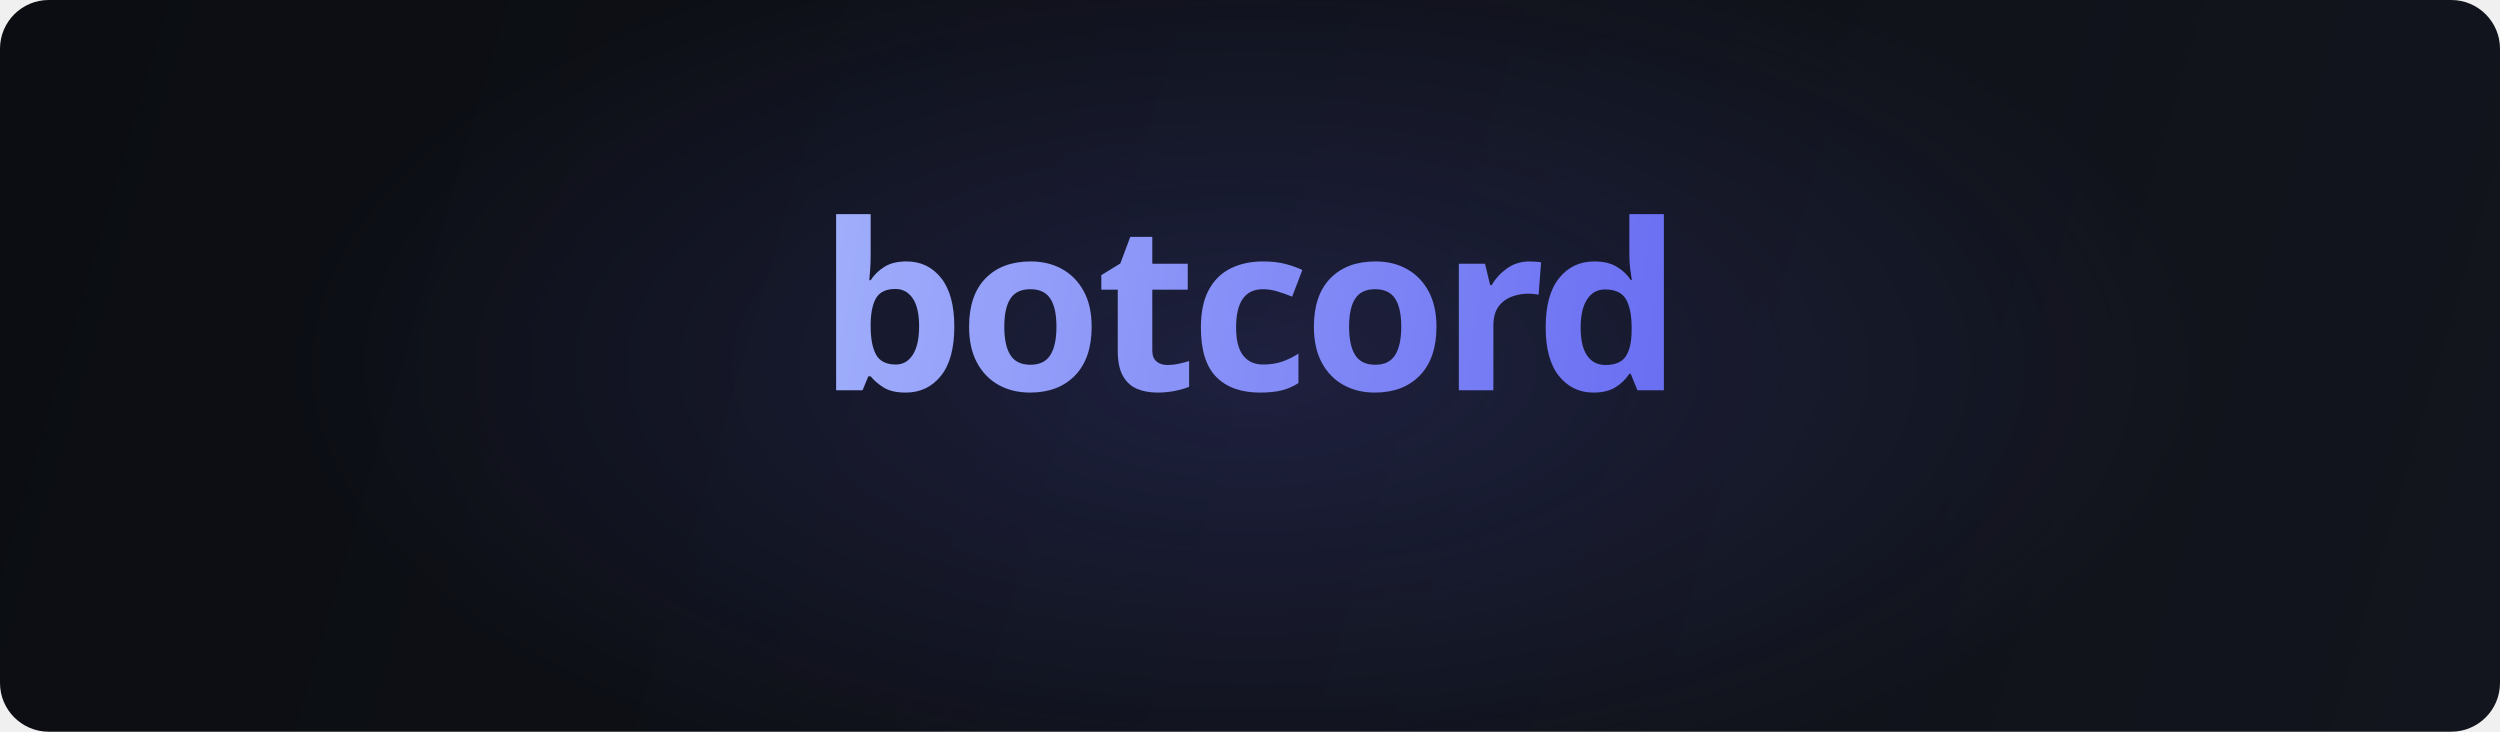
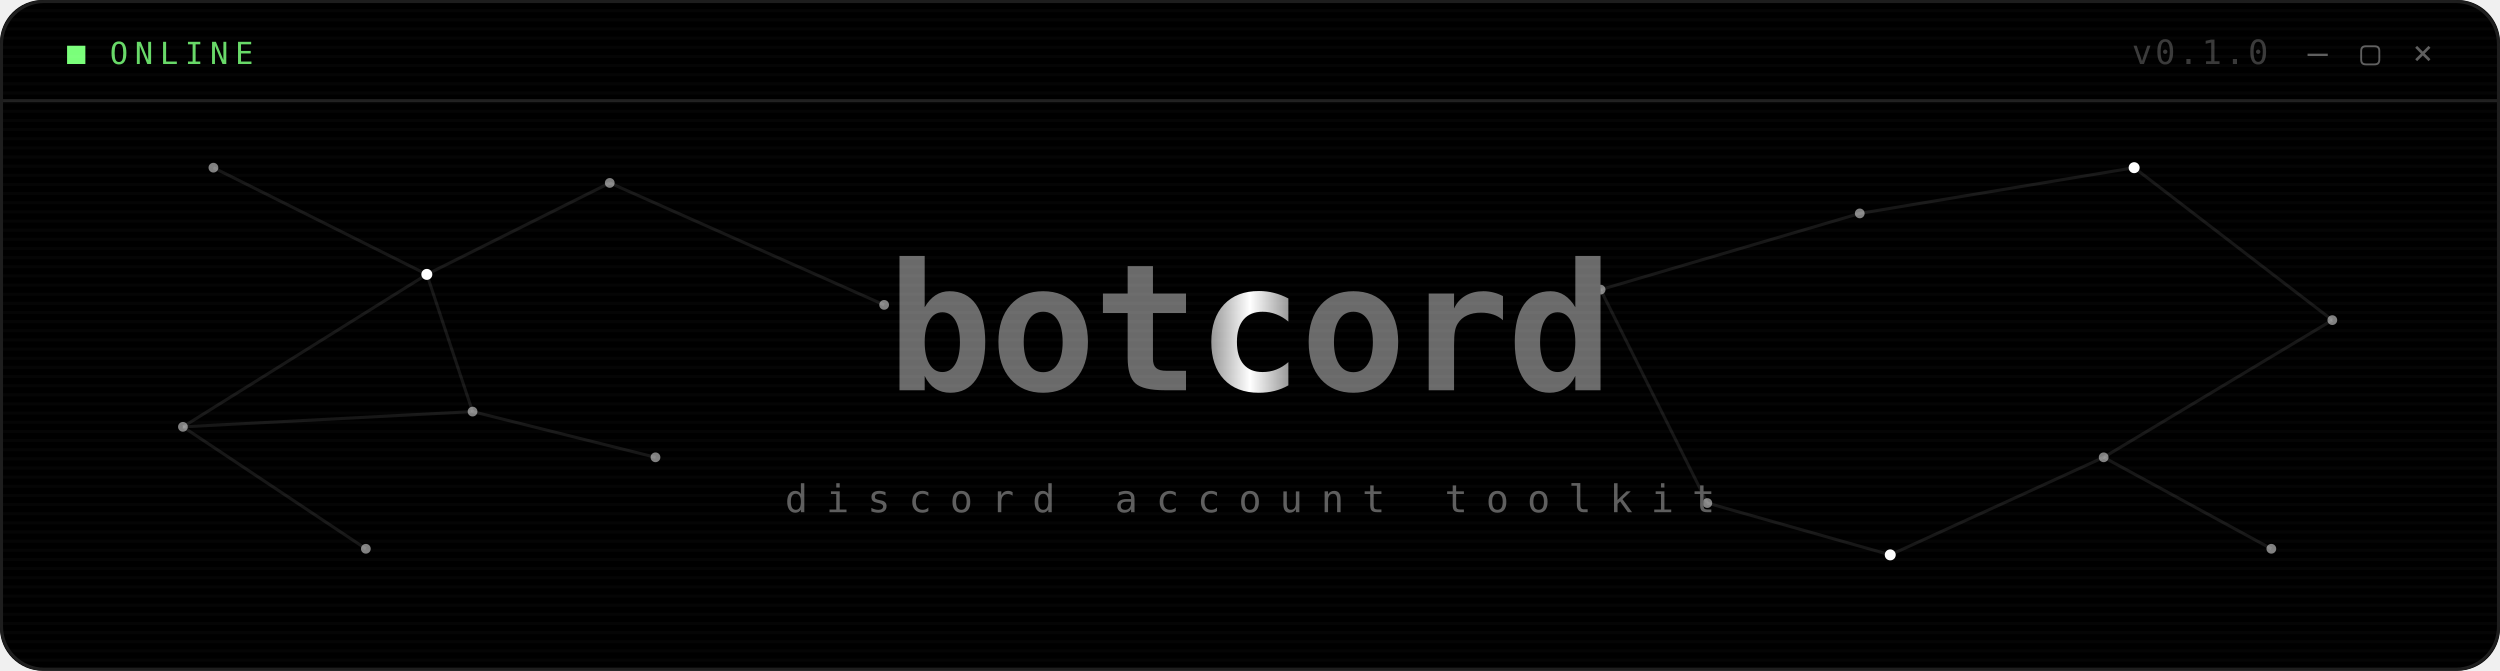
- <svg xmlns="http://www.w3.org/2000/svg" width="820" height="240" viewBox="0 0 820 240" fill="none">
+ <svg xmlns="http://www.w3.org/2000/svg" width="820" height="220" viewBox="0 0 820 220" fill="none">
  <defs>
-     <linearGradient id="bg" x1="0" y1="0" x2="820" y2="240" gradientUnits="userSpaceOnUse">
-       <stop offset="0" stop-color="#0b0d12" />
-       <stop offset="1" stop-color="#12151d" />
+     <linearGradient id="shimmer" x1="0" y1="0" x2="1" y2="0">
+       <stop offset="0" stop-color="#6a6a6a" />
+       <stop offset="0.42" stop-color="#6a6a6a" />
+       <stop offset="0.5" stop-color="#ffffff" />
+       <stop offset="0.58" stop-color="#6a6a6a" />
+       <stop offset="1" stop-color="#6a6a6a" />
+       <animateTransform attributeName="gradientTransform" type="translate" values="-1 0;1 0" dur="3.2s" repeatCount="indefinite" />
    </linearGradient>
-     <linearGradient id="wm" x1="240" y1="100" x2="580" y2="150" gradientUnits="userSpaceOnUse">
-       <stop offset="0" stop-color="#a5b4fc" />
-       <stop offset="1" stop-color="#6366f1" />
-     </linearGradient>
-     <radialGradient id="glow" cx="0.5" cy="0.5" r="0.5">
-       <stop offset="0" stop-color="#6366f1" stop-opacity="0.18" />
-       <stop offset="1" stop-color="#6366f1" stop-opacity="0" />
-     </radialGradient>
+     <pattern id="scan" width="3" height="3" patternUnits="userSpaceOnUse">
+       <rect width="3" height="1" fill="#ffffff" opacity="0.022" />
+     </pattern>
+     <clipPath id="frame">
+       <rect width="820" height="220" rx="14" />
+     </clipPath>
  </defs>
-   <rect width="820" height="240" rx="16" fill="url(#bg)" />
-   <ellipse cx="410" cy="120" rx="320" ry="150" fill="url(#glow)" />
-   <text x="410" y="128" text-anchor="middle" font-family="'Segoe UI',system-ui,-apple-system,BlinkMacSystemFont,sans-serif" font-size="76" font-weight="800" letter-spacing="-2" fill="url(#wm)">botcord</text>
-   <rect x="290" y="150" height="3" rx="1.5" fill="#6366f1" width="0">
-     <animate attributeName="width" from="0" to="240" dur="0.9s" begin="0.3s" fill="freeze" />
-     <animate attributeName="x" from="410" to="290" dur="0.9s" begin="0.3s" fill="freeze" />
-   </rect>
-   <text x="410" y="188" text-anchor="middle" font-family="'Segoe UI',system-ui,-apple-system,BlinkMacSystemFont,sans-serif" font-size="16" font-weight="400" letter-spacing="3" fill="#8b94a8" opacity="0">
-     LOCAL DISCORD ACCOUNT TOOLKIT
-     <animate attributeName="opacity" from="0" to="1" dur="0.8s" begin="1.1s" fill="freeze" />
-   </text>
+   <g clip-path="url(#frame)">
+     <rect width="820" height="220" fill="#000000" />
+     <g stroke="#ffffff" stroke-opacity="0.09" stroke-width="1">
+       <animateTransform attributeName="transform" type="translate" values="0 0; 6 -4; 0 3; 0 0" dur="16s" repeatCount="indefinite" />
+       <line x1="70" y1="55" x2="140" y2="90" />
+       <line x1="140" y1="90" x2="155" y2="135" />
+       <line x1="155" y1="135" x2="60" y2="140" />
+       <line x1="60" y1="140" x2="120" y2="180" />
+       <line x1="155" y1="135" x2="215" y2="150" />
+       <line x1="140" y1="90" x2="60" y2="140" />
+       <line x1="200" y1="60" x2="290" y2="100" />
+       <line x1="200" y1="60" x2="140" y2="90" />
+       <line x1="610" y1="70" x2="700" y2="55" />
+       <line x1="700" y1="55" x2="765" y2="105" />
+       <line x1="765" y1="105" x2="690" y2="150" />
+       <line x1="690" y1="150" x2="620" y2="182" />
+       <line x1="620" y1="182" x2="560" y2="165" />
+       <line x1="690" y1="150" x2="745" y2="180" />
+       <line x1="525" y1="95" x2="610" y2="70" />
+       <line x1="525" y1="95" x2="560" y2="165" />
+       <g fill="#ffffff" stroke="none" fill-opacity="0.5">
+         <circle cx="70" cy="55" r="1.6" />
+         <circle cx="140" cy="90" r="1.6" />
+         <circle cx="60" cy="140" r="1.6" />
+         <circle cx="120" cy="180" r="1.6" />
+         <circle cx="200" cy="60" r="1.6" />
+         <circle cx="215" cy="150" r="1.6" />
+         <circle cx="290" cy="100" r="1.6" />
+         <circle cx="525" cy="95" r="1.6" />
+         <circle cx="610" cy="70" r="1.6" />
+         <circle cx="700" cy="55" r="1.6" />
+         <circle cx="765" cy="105" r="1.6" />
+         <circle cx="690" cy="150" r="1.6" />
+         <circle cx="620" cy="182" r="1.6" />
+         <circle cx="560" cy="165" r="1.6" />
+         <circle cx="745" cy="180" r="1.6" />
+         <circle cx="155" cy="135" r="1.6" />
+       </g>
+       <circle cx="140" cy="90" r="1.8" fill="#ffffff" stroke="none">
+         <animate attributeName="fill-opacity" values="0.2;0.9;0.2" dur="4s" repeatCount="indefinite" />
+       </circle>
+       <circle cx="700" cy="55" r="1.8" fill="#ffffff" stroke="none">
+         <animate attributeName="fill-opacity" values="0.3;1;0.3" dur="5.5s" begin="1s" repeatCount="indefinite" />
+       </circle>
+       <circle cx="620" cy="182" r="1.8" fill="#ffffff" stroke="none">
+         <animate attributeName="fill-opacity" values="0.2;0.8;0.2" dur="6s" begin="2.5s" repeatCount="indefinite" />
+       </circle>
+     </g>
+     <g font-family="'JetBrains Mono','SF Mono',ui-monospace,monospace">
+       <rect x="22" y="15" width="6" height="6" fill="#7aff7a" />
+       <text x="36" y="21" font-size="10" letter-spacing="2.2" fill="#7aff7a" opacity="0.85">ONLINE</text>
+       <text x="744" y="21" text-anchor="end" font-size="11" letter-spacing="1" fill="#3a3a3a">v0.1.0</text>
+       <text x="798" y="21" text-anchor="end" font-size="11" letter-spacing="2" fill="#5e5e5e">— ▢ ×</text>
+     </g>
+     <line x1="0" y1="33" x2="820" y2="33" stroke="#1e1e1e" stroke-width="1" />
+     <text x="410" y="128" text-anchor="middle" font-family="'JetBrains Mono','SF Mono',ui-monospace,monospace" font-size="58" font-weight="700" letter-spacing="-1" fill="url(#shimmer)">botcord</text>
+     <text x="410" y="168" text-anchor="middle" font-family="'JetBrains Mono','SF Mono',ui-monospace,monospace" font-size="12.5" letter-spacing="6" fill="#5e5e5e">discord account toolkit</text>
+     <rect width="820" height="220" fill="url(#scan)" />
+     <rect x="0.5" y="0.5" width="819" height="219" rx="14" fill="none" stroke="#1e1e1e" stroke-width="1" />
+   </g>
</svg>
